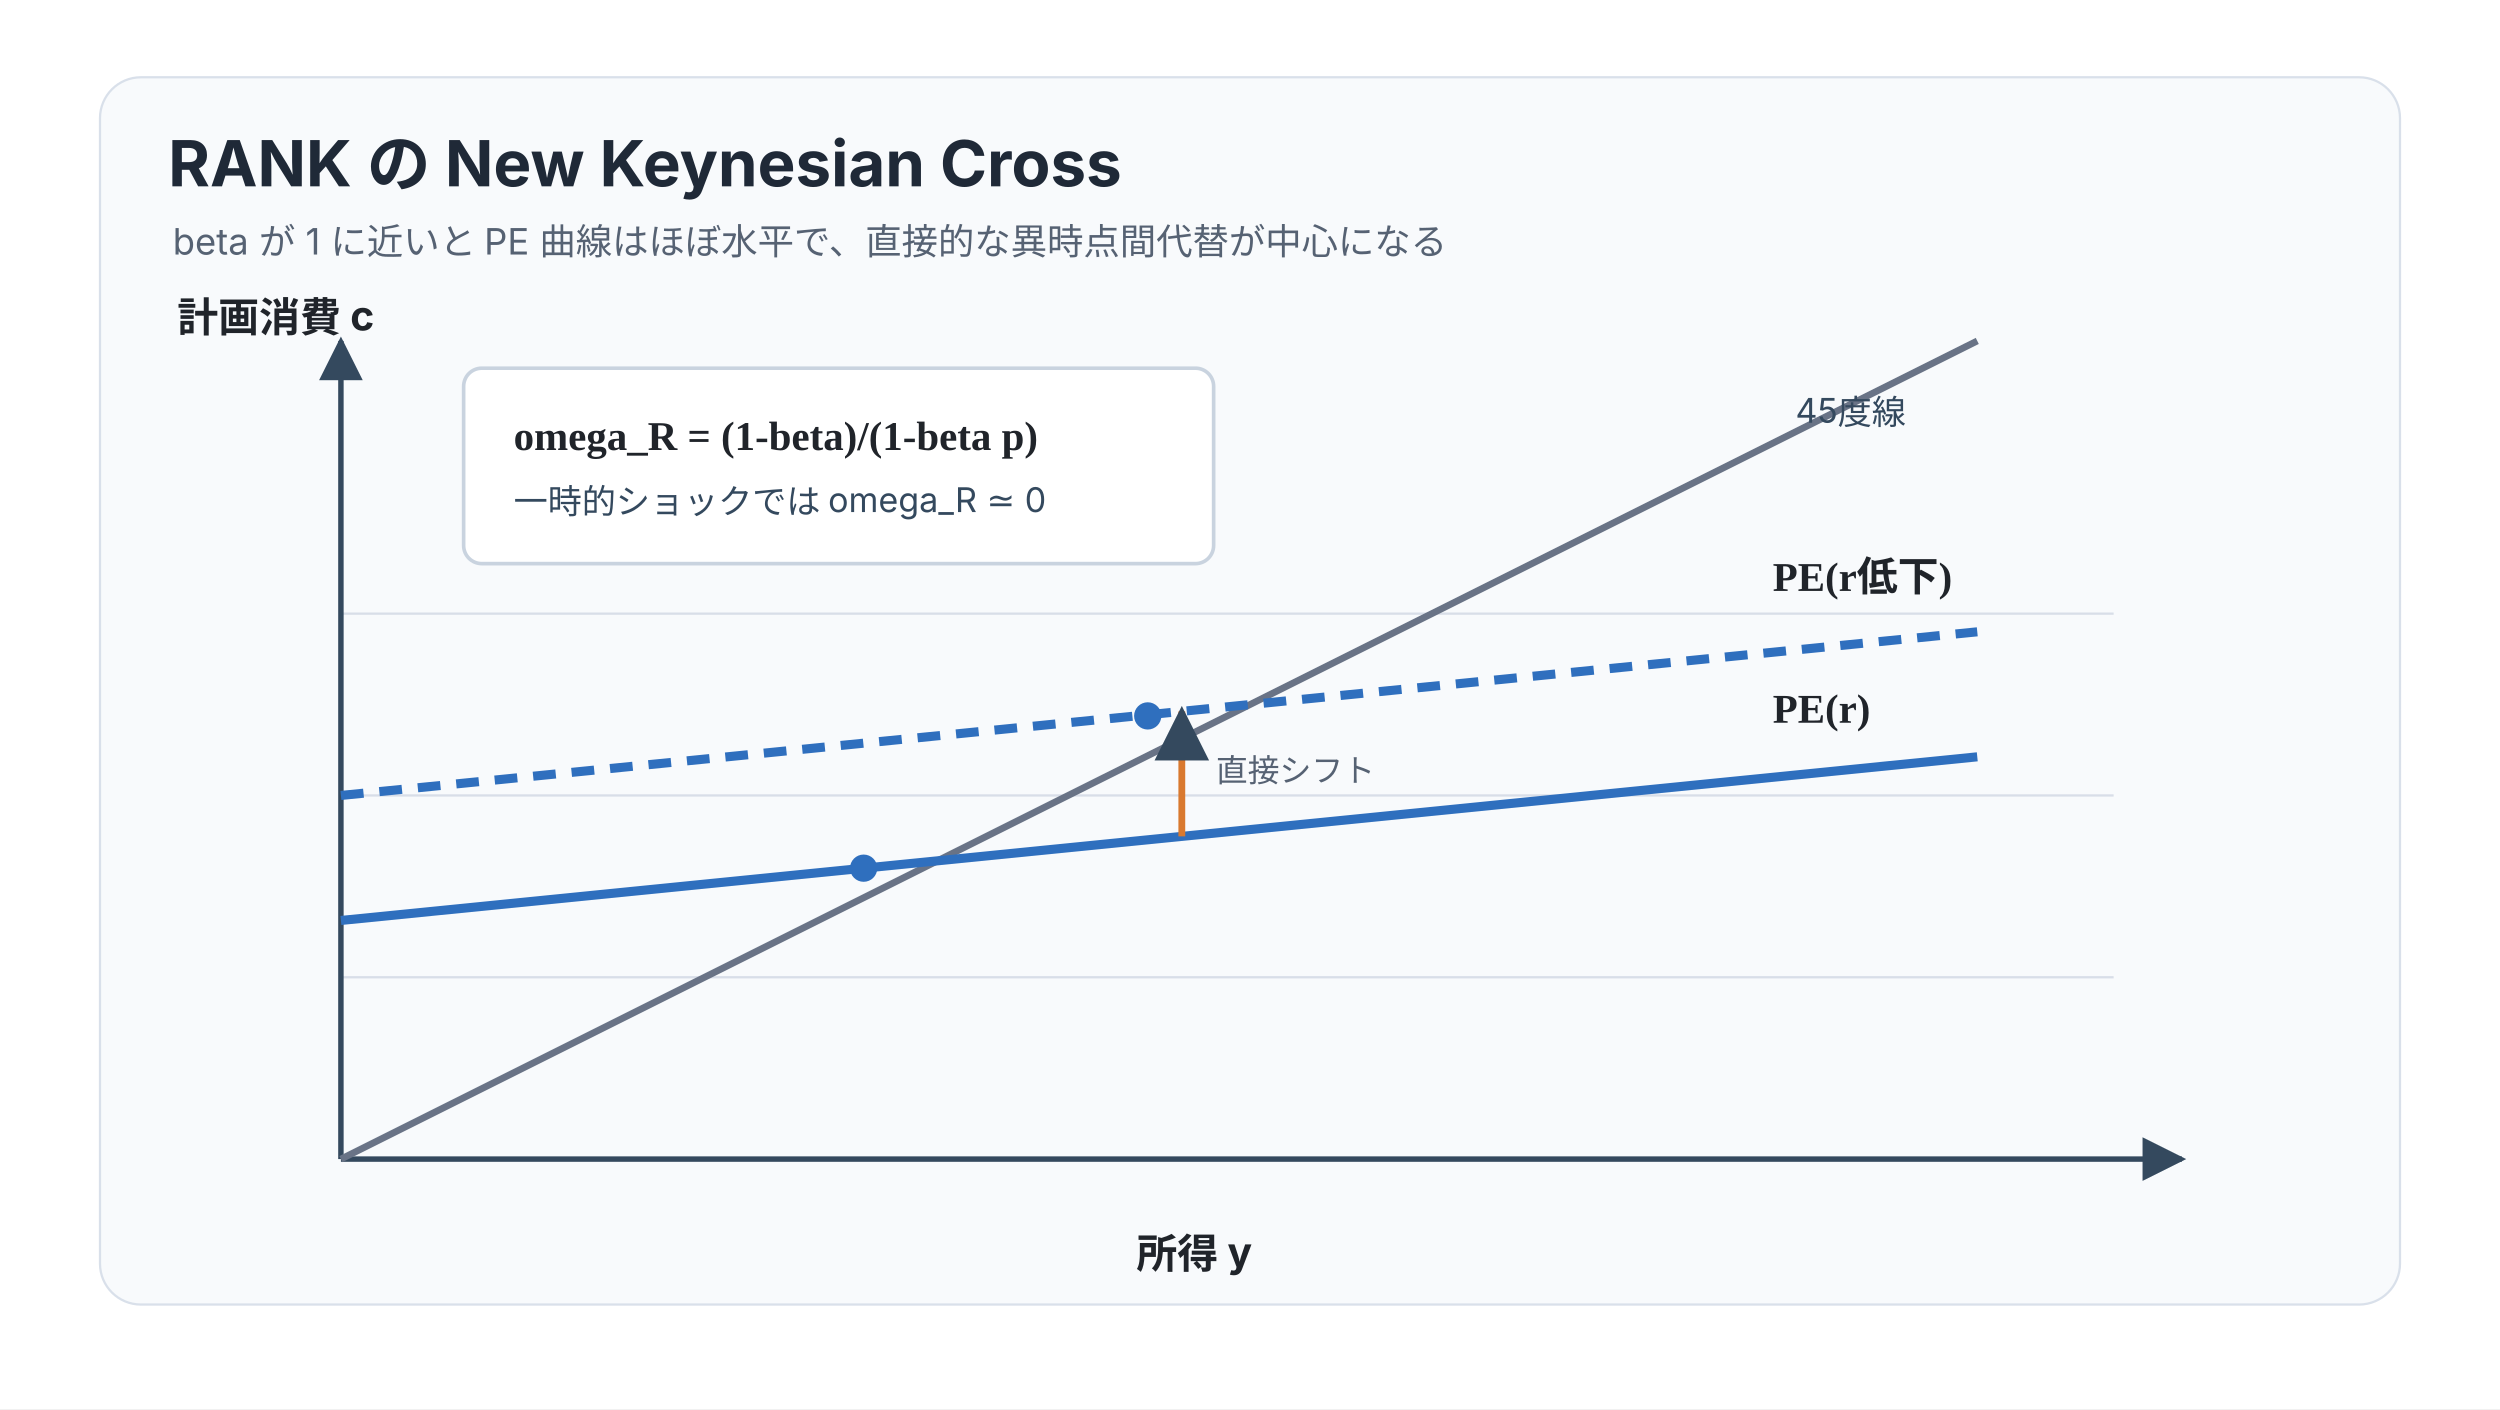
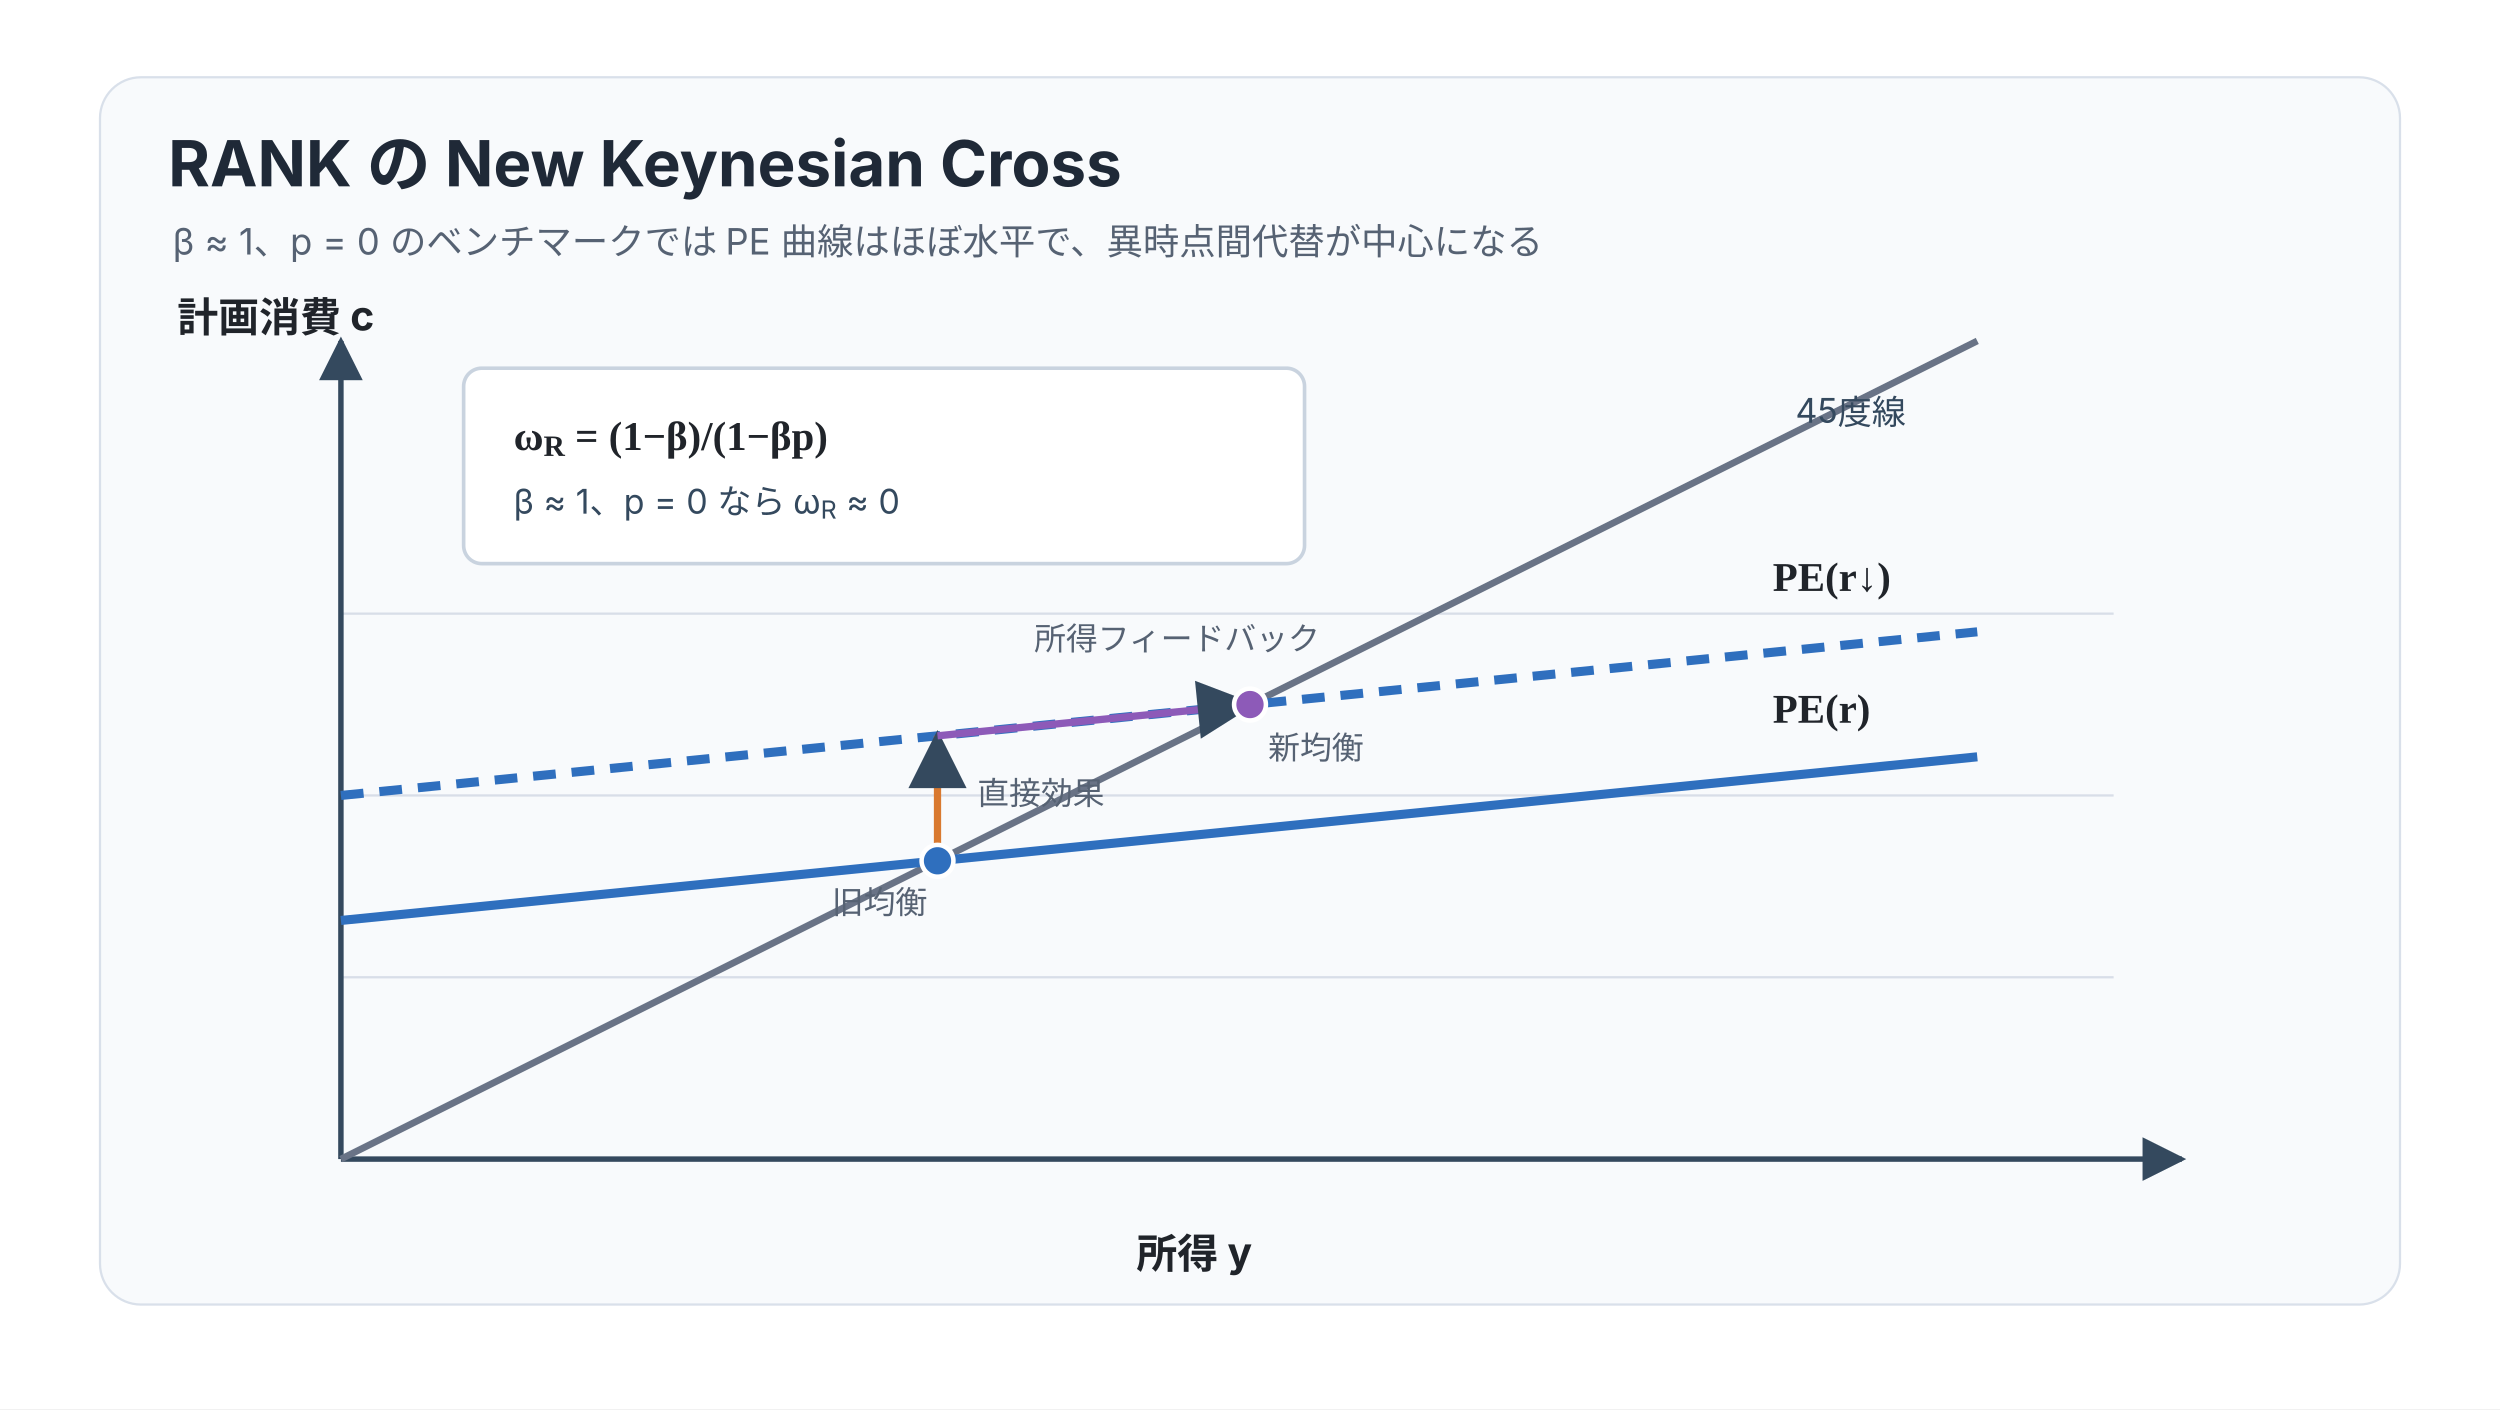
<svg xmlns="http://www.w3.org/2000/svg" width="1100" height="620" viewBox="0 0 1100 620" role="img" aria-labelledby="title desc">
  <defs>
    <marker id="arrow" viewBox="0 0 10 10" refX="9" refY="5" markerWidth="8" markerHeight="8" orient="auto">
      <path d="M0 0 L10 5 L0 10 Z" fill="#34495e" />
    </marker>
    <style>
      .title { font: 700 28px -apple-system, BlinkMacSystemFont, "Hiragino Sans", "Noto Sans JP", sans-serif; fill: #1f2937; }
      .subtitle { font: 400 16px -apple-system, BlinkMacSystemFont, "Hiragino Sans", "Noto Sans JP", sans-serif; fill: #566273; }
      .axis { stroke: #34495e; stroke-width: 2.4; marker-end: url(#arrow); }
      .grid { stroke: #d8dee8; stroke-width: 1; }
      .line45 { stroke: #697386; stroke-width: 3; fill: none; }
      .pe { stroke: #2f6fbe; stroke-width: 4; fill: none; }
      .pe2 { stroke: #2f6fbe; stroke-width: 4; fill: none; stroke-dasharray: 10 7; }
-       .shift { stroke: #d9792f; stroke-width: 3; fill: none; marker-end: url(#arrow); }
+       .direct { stroke: #d9792f; stroke-width: 3.2; fill: none; marker-end: url(#arrow); }
+       .feedback { stroke: #8d5ab8; stroke-width: 3.2; fill: none; marker-end: url(#arrow); }
      .label { font: 700 18px -apple-system, BlinkMacSystemFont, "Hiragino Sans", "Noto Sans JP", sans-serif; fill: #20242a; }
      .text { font: 400 15px -apple-system, BlinkMacSystemFont, "Hiragino Sans", "Noto Sans JP", sans-serif; fill: #34495e; }
      .math { font: 600 18px "Times New Roman", serif; fill: #20242a; }
      .note { font: 400 14px -apple-system, BlinkMacSystemFont, "Hiragino Sans", "Noto Sans JP", sans-serif; fill: #566273; }
      .box { fill: #ffffff; stroke: #c9d3df; stroke-width: 1.6; rx: 8; }
    </style>
  </defs>
  <rect x="0" y="0" width="1100" height="620" fill="#ffffff" />
  <rect x="44" y="34" width="1012" height="540" rx="18" fill="#f8fafc" stroke="#d9e0ea" />
  <text class="title" x="74" y="82">RANK の New Keynesian Cross</text>
-   <text class="subtitle" x="76" y="112">beta が 1 に近いと PE 曲線はほぼ水平で、直接的な異時点間代替が中心になる</text>
+   <text class="subtitle" x="76" y="112">β ≈ 1、p = 0 のベンチマークでは PE 曲線はほぼ水平で、異時点間代替が中心になる</text>
  <line class="grid" x1="150" y1="430" x2="930" y2="430" />
  <line class="grid" x1="150" y1="350" x2="930" y2="350" />
  <line class="grid" x1="150" y1="270" x2="930" y2="270" />
  <line class="axis" x1="150" y1="510" x2="960" y2="510" />
  <line class="axis" x1="150" y1="510" x2="150" y2="150" />
  <path class="line45" d="M150 510 L870 150" />
  <path class="pe" d="M150 405 L870 333" />
  <path class="pe2" d="M150 350 L870 278" />
-   <path class="shift" d="M520 368 L520 313" />
-   <circle cx="380" cy="382" r="6" fill="#2f6fbe" />
-   <circle cx="505" cy="315" r="6" fill="#2f6fbe" />
+   <path class="direct" d="M412.5 378.75 L412.5 323.75" />
+   <path class="feedback" d="M412.5 323.75 L550 310" />
+   <circle cx="412.5" cy="378.75" r="7" fill="#2f6fbe" stroke="#ffffff" stroke-width="2" />
+   <circle cx="550" cy="310" r="7" fill="#8d5ab8" stroke="#ffffff" stroke-width="2" />
  <text class="label" x="500" y="558">所得 y</text>
  <text class="label" x="78" y="146">計画消費 c</text>
  <text class="text" x="790" y="186">45度線</text>
  <text class="math" x="780" y="318">PE(r)</text>
-   <text class="math" x="780" y="260">PE(r低下)</text>
-   <text class="note" x="535" y="344">直接シフト</text>
-   <rect class="box" x="204" y="162" width="330" height="86" />
-   <text class="math" x="226" y="198">omega_R = (1-beta)/(1-beta p)</text>
-   <text class="text" x="226" y="226">一時的ショックでは omega_R ≃ 0</text>
+   <text class="math" x="780" y="260">PE(r↓)</text>
+   <text class="note" x="430" y="354" fill="#d9792f">直接効果</text>
+   <text class="note" x="455" y="286" fill="#8d5ab8">所得フィードバック</text>
+   <text class="note" x="366" y="402">旧均衡</text>
+   <text class="note" x="558" y="334">新均衡</text>
+   <rect class="box" x="204" y="162" width="370" height="86" />
+   <text class="math" x="226" y="198">ω<tspan baseline-shift="sub" font-size="13">R</tspan> = (1−β)/(1−βp)</text>
+   <text class="text" x="226" y="226">β ≈ 1、p = 0 なら ω<tspan baseline-shift="sub" font-size="11">R</tspan> ≈ 0</text>
</svg>
